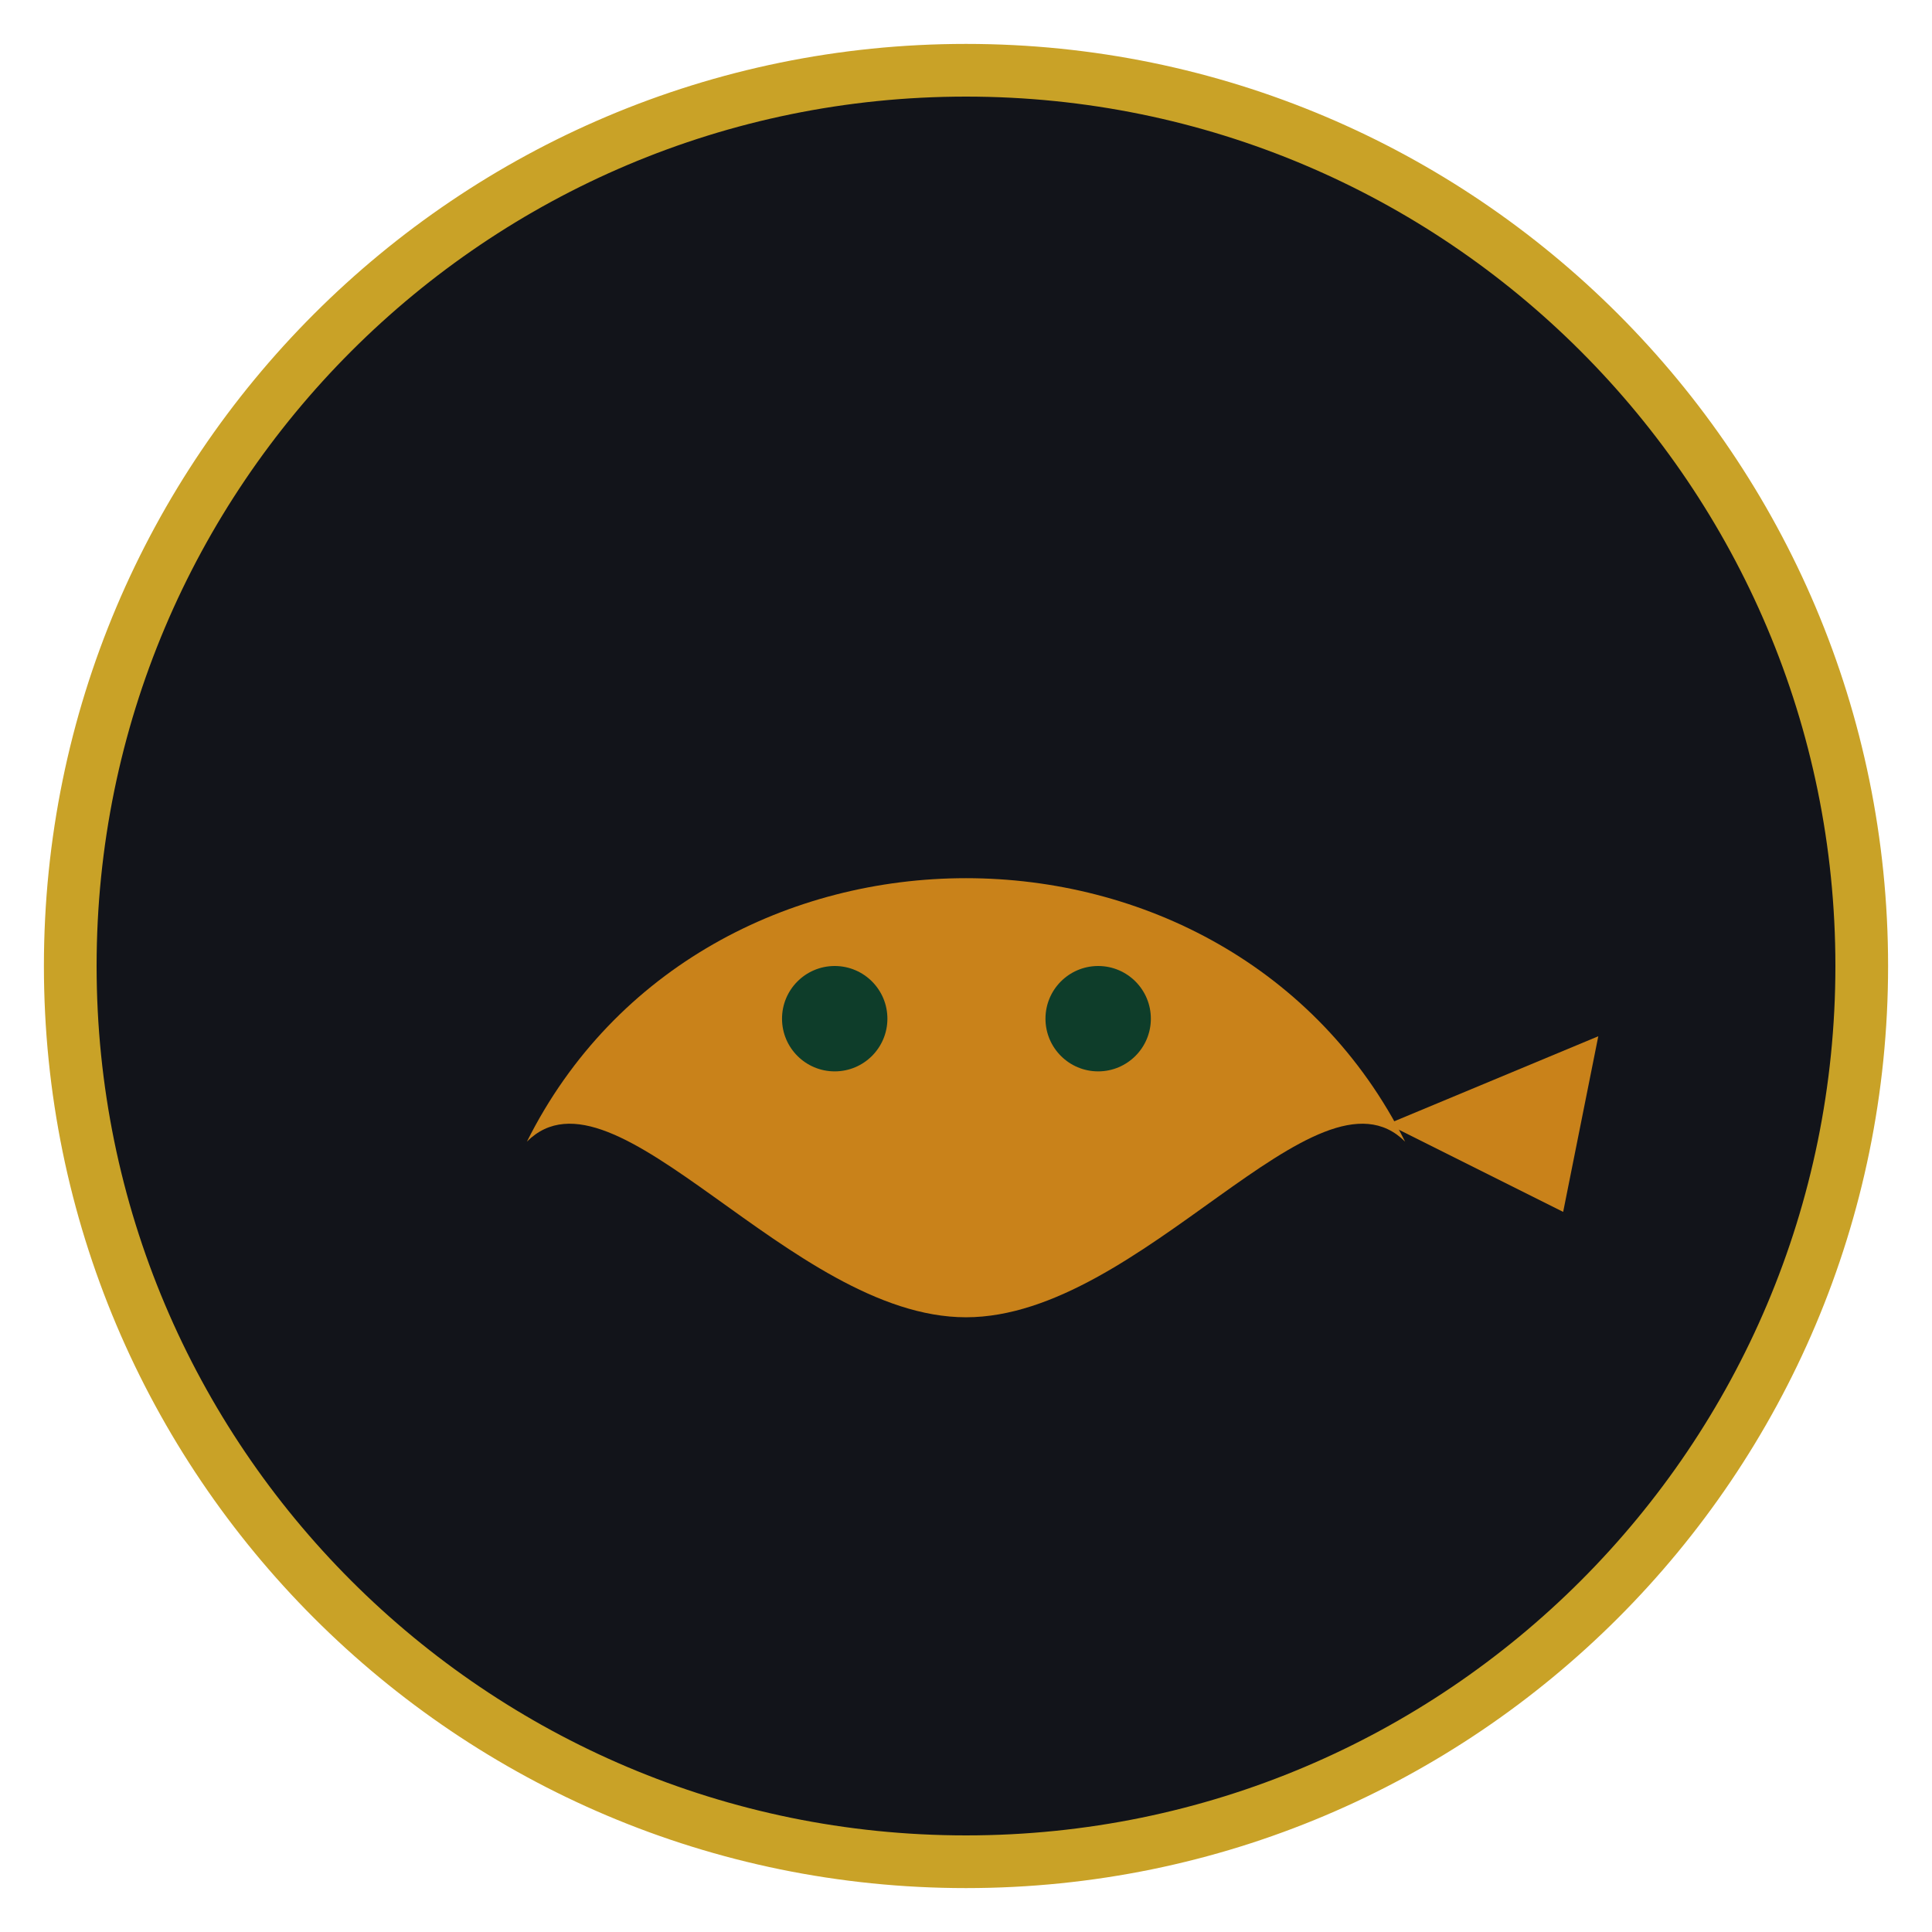
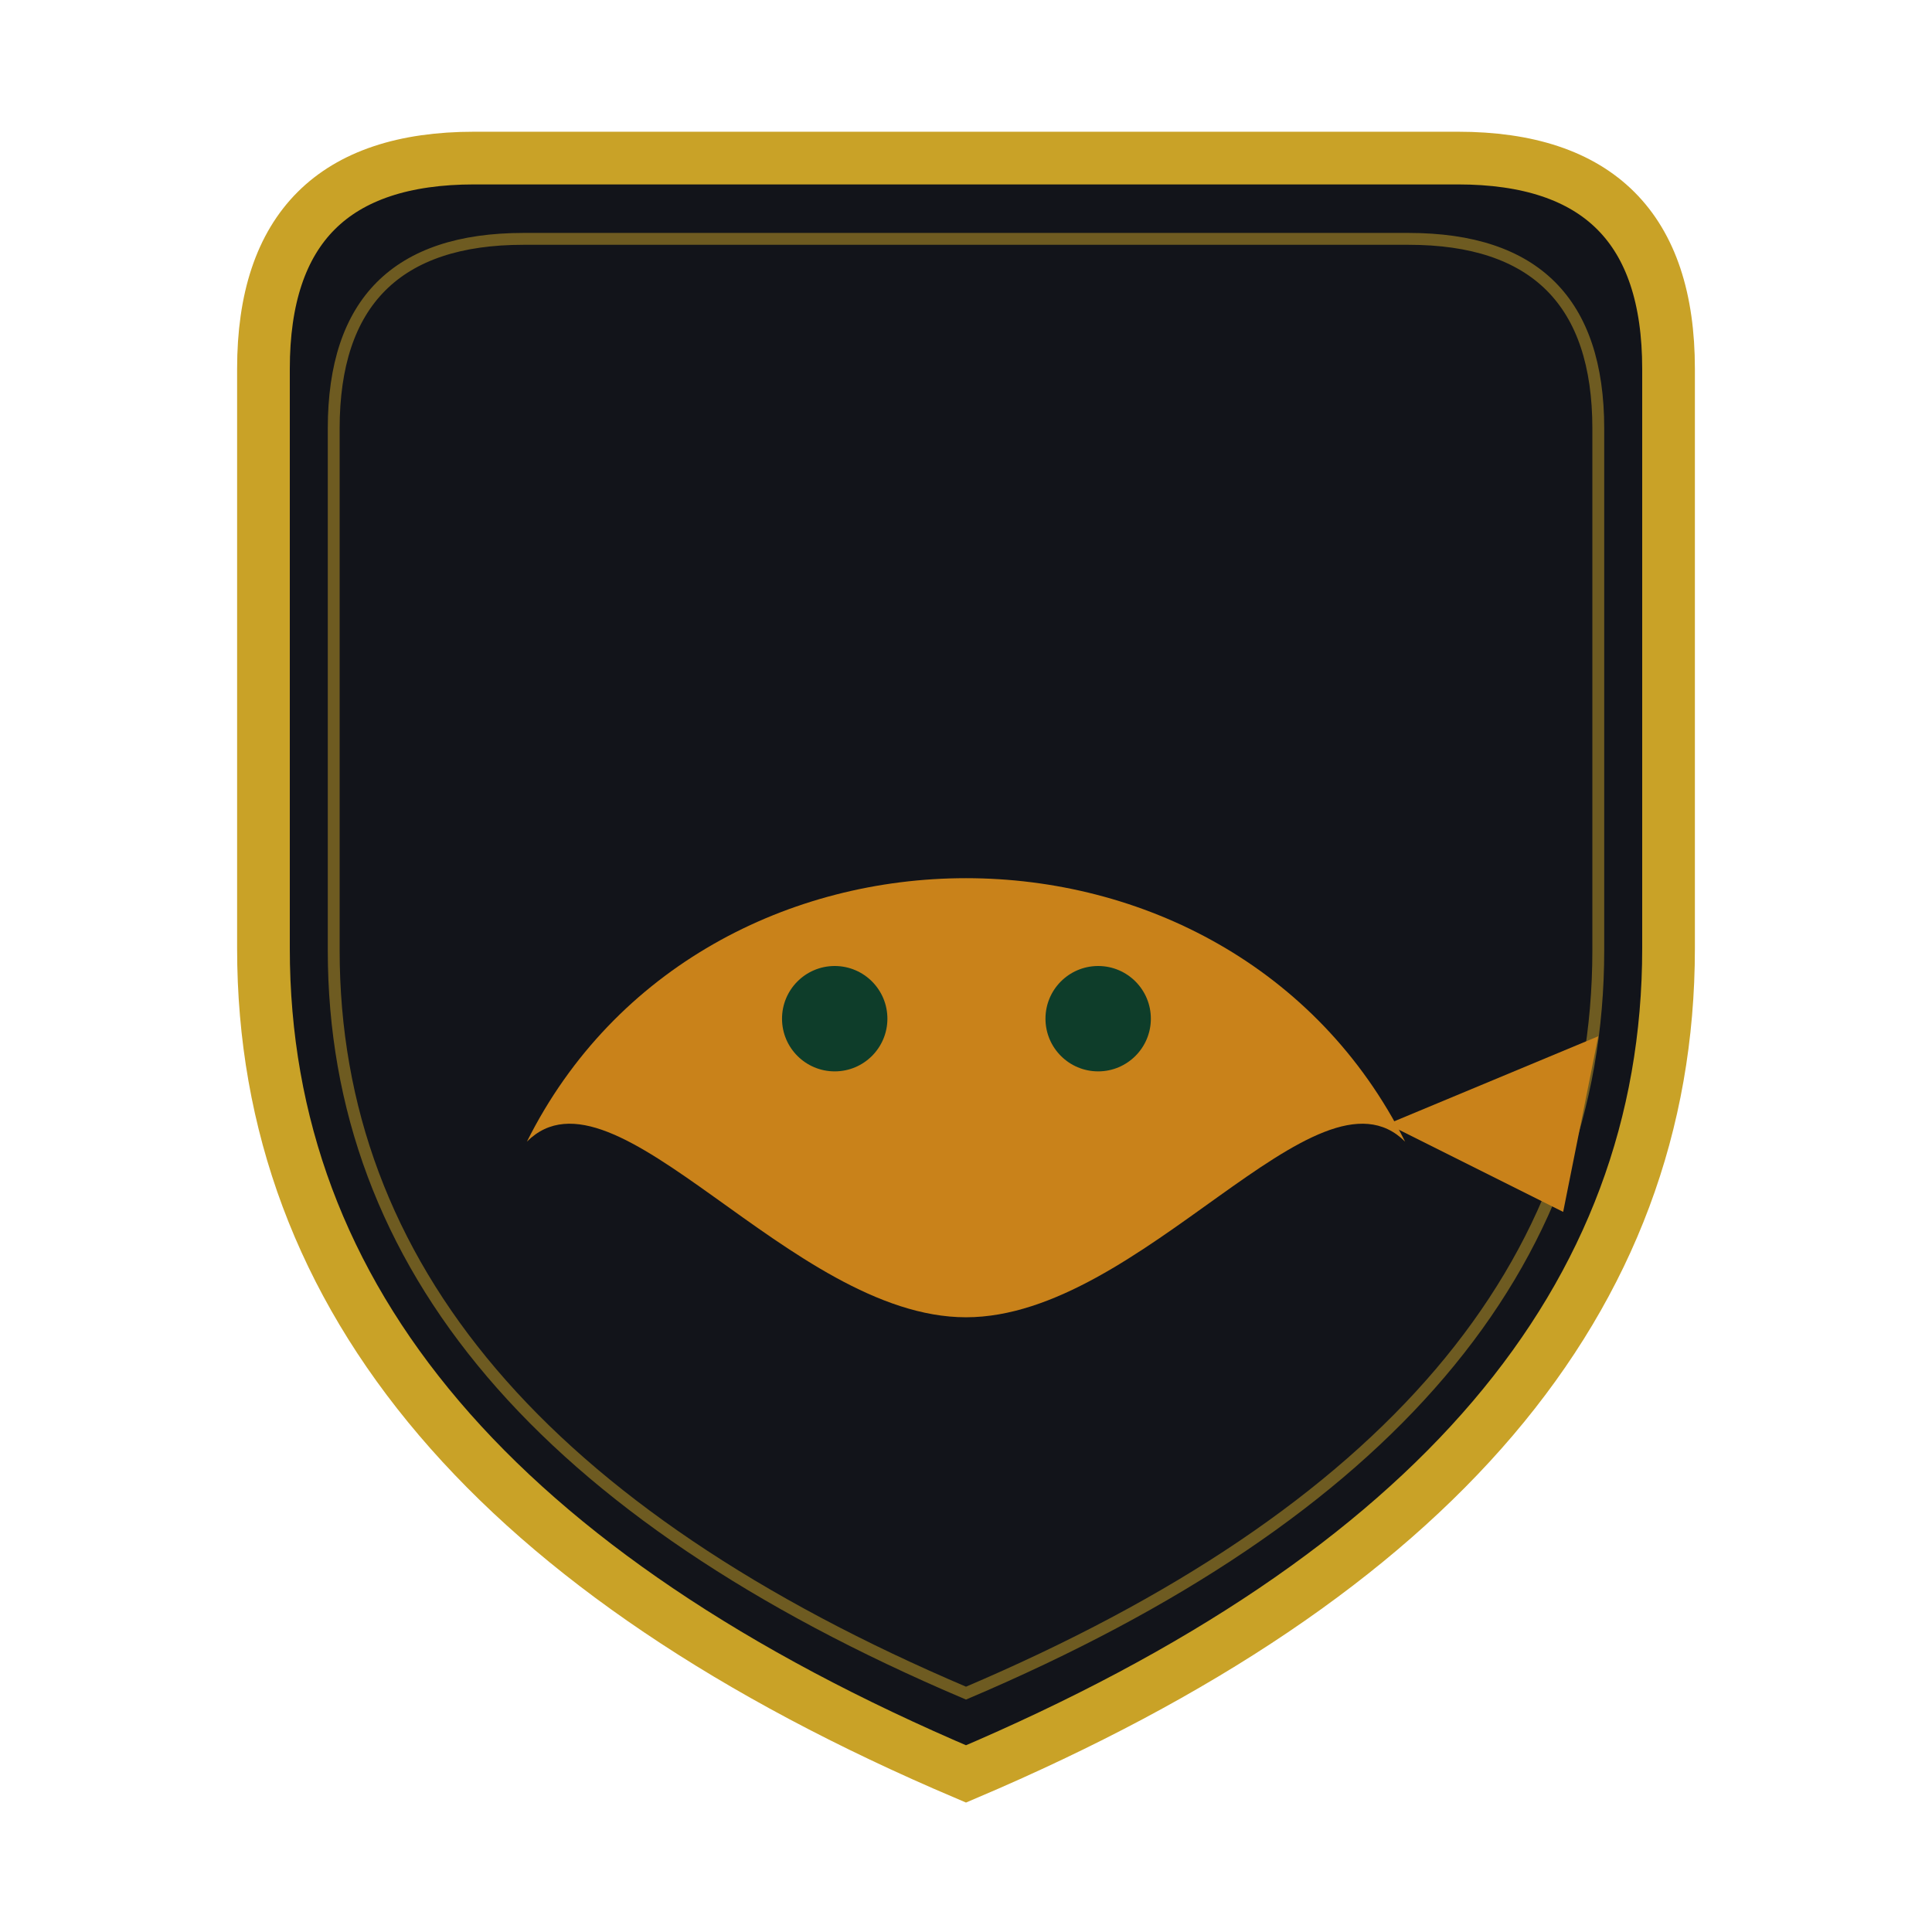
<svg xmlns="http://www.w3.org/2000/svg" viewBox="0 0 220 220">
-   <circle cx="110" cy="110" r="102" fill="#12141a" stroke="#c9a227" stroke-width="6" />
-   <path d="M60,130 C80,90 140,90 160,130 C150,120 130,150 110,150 C90,150 70,120 60,130 Z" fill="#c9821a" stroke="none" stroke-width="0" stroke-linecap="round" stroke-linejoin="round" />
-   <path d="M158,128 L182,118 L178,138 Z" fill="#c9821a" stroke="none" stroke-width="0" stroke-linecap="round" stroke-linejoin="round" />
-   <path d="M95,110 a6,6 0 1 0 0.1,0 Z" fill="#0e3d2a" stroke="none" stroke-width="0" stroke-linecap="round" stroke-linejoin="round" />
-   <path d="M125,110 a6,6 0 1 0 0.1,0 Z" fill="#0e3d2a" stroke="none" stroke-width="0" stroke-linecap="round" stroke-linejoin="round" />
+   <defs>
+     <clipPath id="shieldClip8">
+       <path d="M30,42 Q30,18 54,18 L166,18 Q190,18 190,42 L190,108 Q190,168 110,202 Q30,168 30,108 Z" />
+     </clipPath>
+   </defs>
+   <path d="M30,42 Q30,18 54,18 L166,18 Q190,18 190,42 L190,108 Q190,168 110,202 Q30,168 30,108 Z" fill="#12141a" stroke="#c9a227" stroke-width="6" />
+   <path d="M30,42 Q30,18 54,18 L166,18 Q190,18 190,42 L190,108 Q190,168 110,202 Q30,168 30,108 Z" fill="none" stroke="#c9a227" stroke-width="1.5" opacity="0.5" transform="translate(110,110) scale(0.9) translate(-110,-110)" />
+   <g clip-path="url(#shieldClip8)">
+     <path d="M60,130 C80,90 140,90 160,130 C150,120 130,150 110,150 C90,150 70,120 60,130 Z" fill="#c9821a" stroke="none" stroke-width="0" stroke-linecap="round" stroke-linejoin="round" />
+     <path d="M158,128 L182,118 L178,138 Z" fill="#c9821a" stroke="none" stroke-width="0" stroke-linecap="round" stroke-linejoin="round" />
+     <path d="M95,110 a6,6 0 1 0 0.1,0 Z" fill="#0e3d2a" stroke="none" stroke-width="0" stroke-linecap="round" stroke-linejoin="round" />
+     <path d="M125,110 a6,6 0 1 0 0.1,0 Z" fill="#0e3d2a" stroke="none" stroke-width="0" stroke-linecap="round" stroke-linejoin="round" />
+   </g>
</svg>
